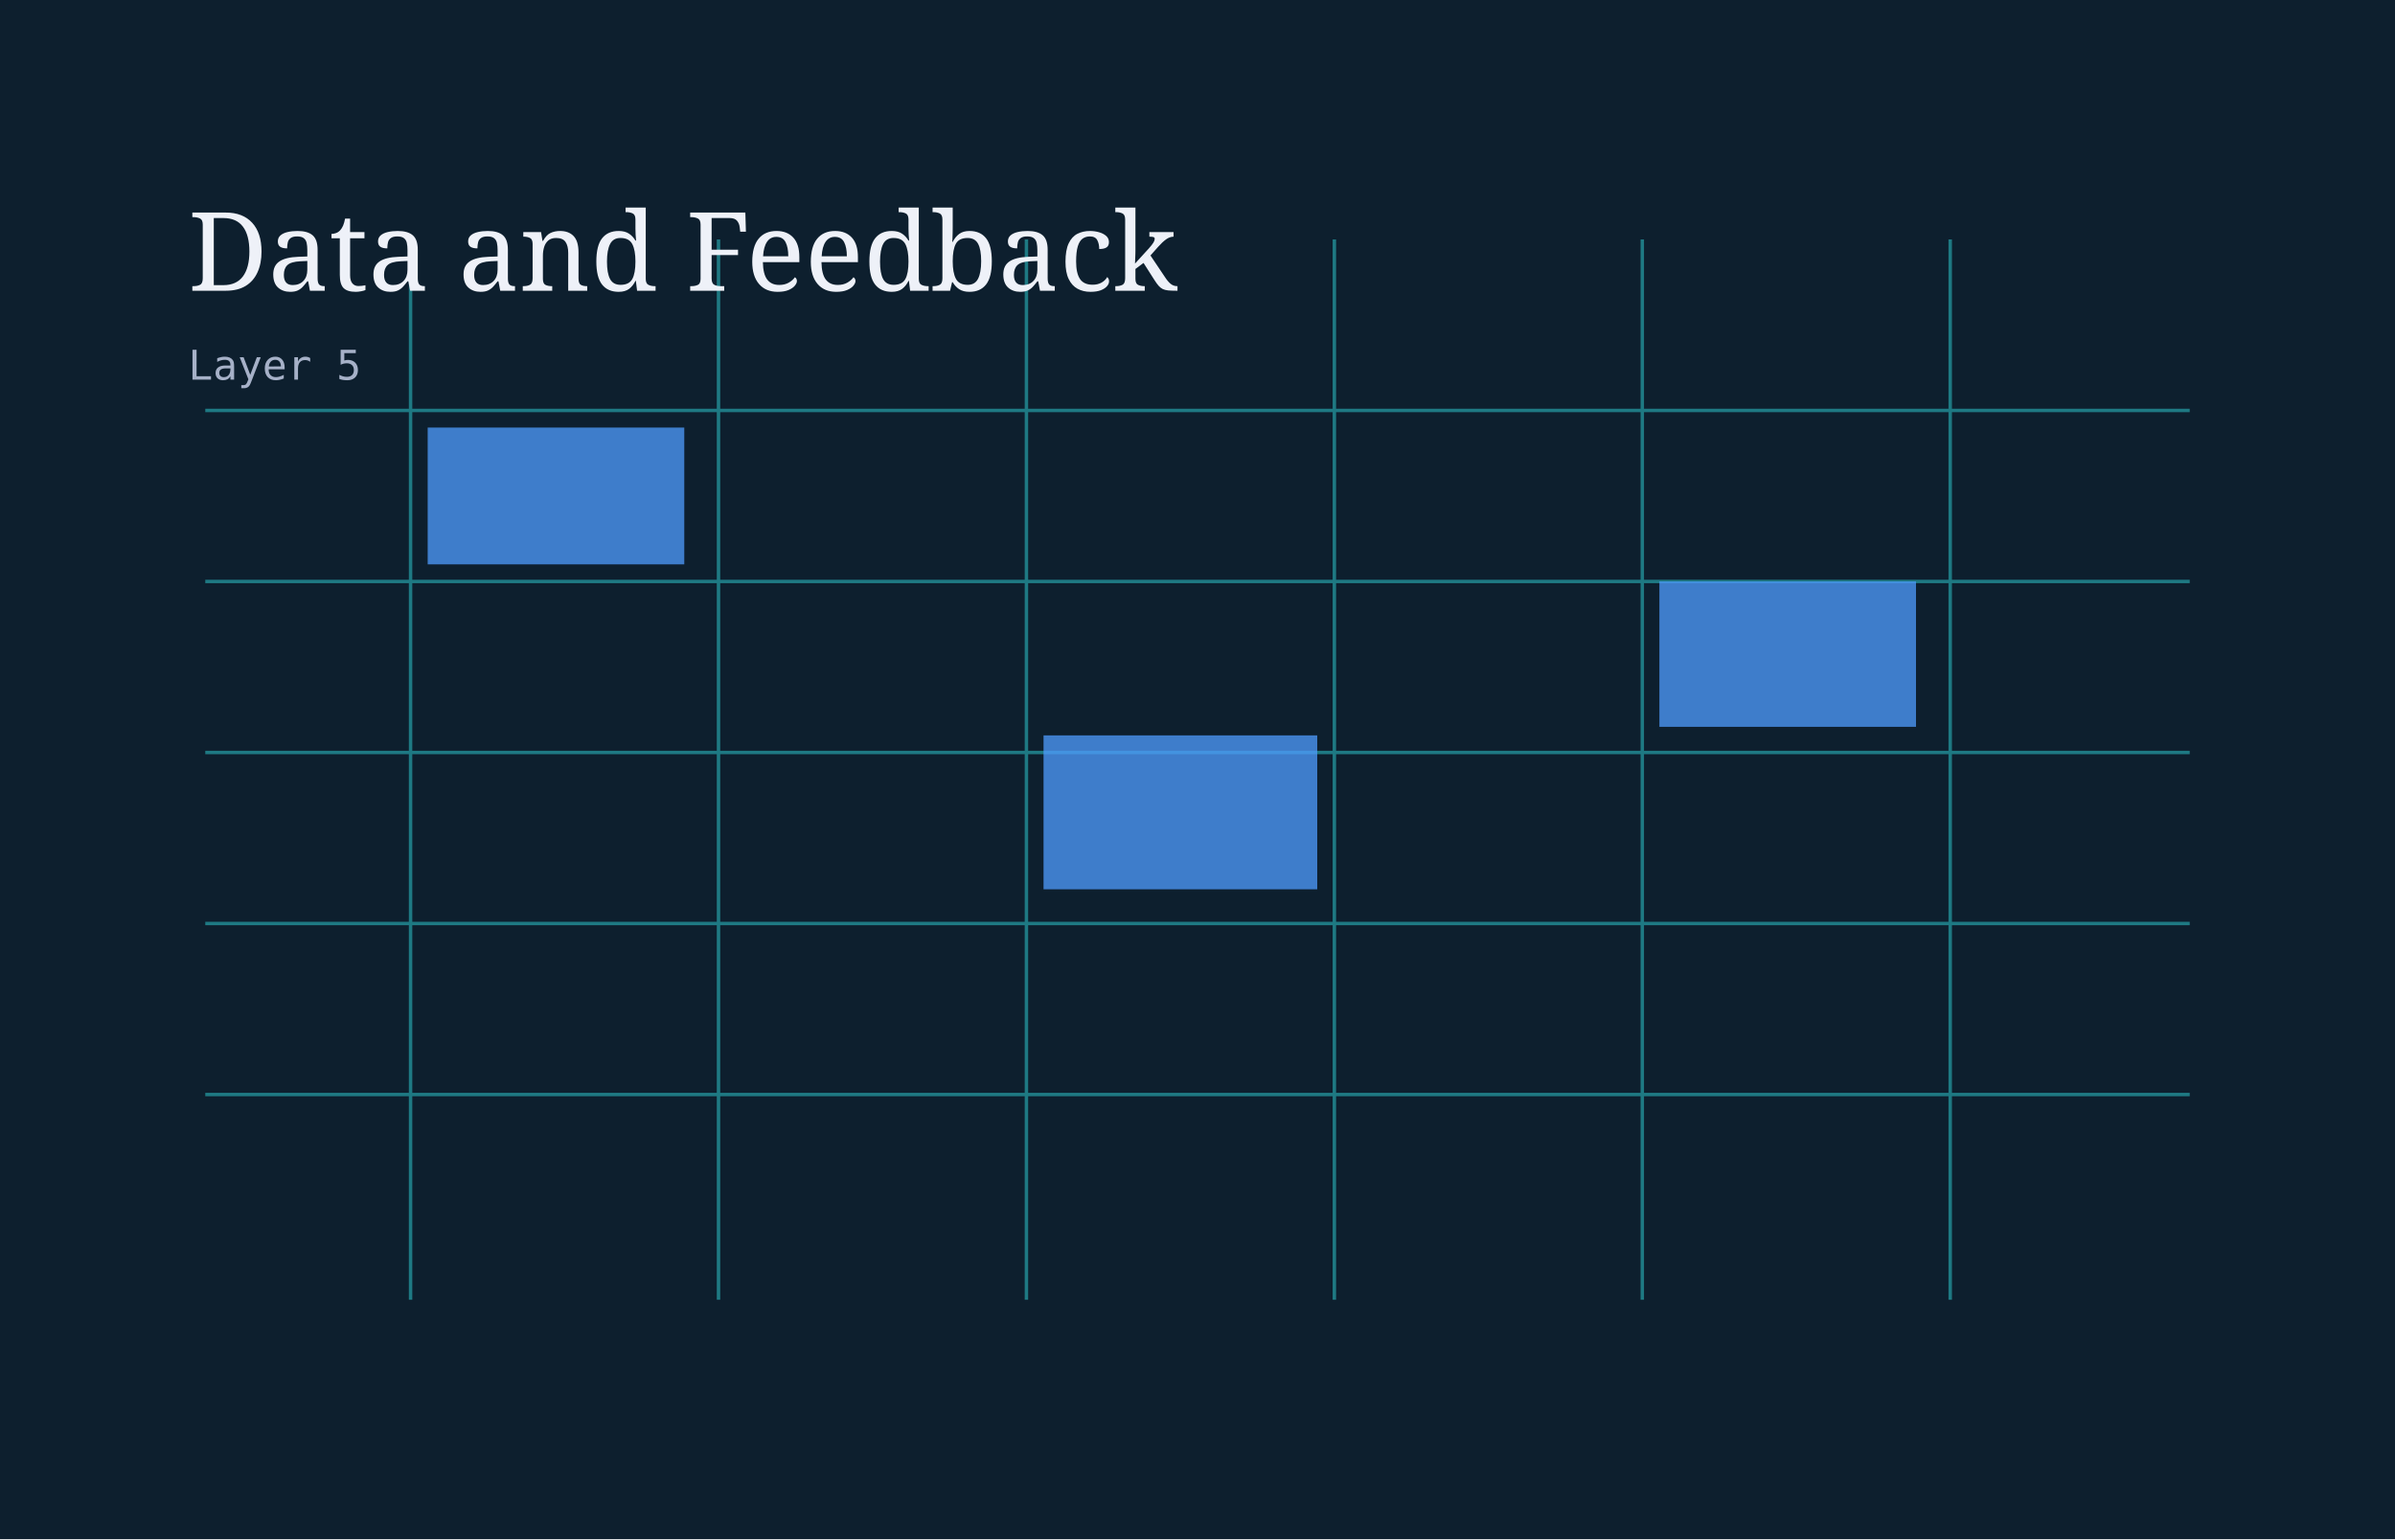
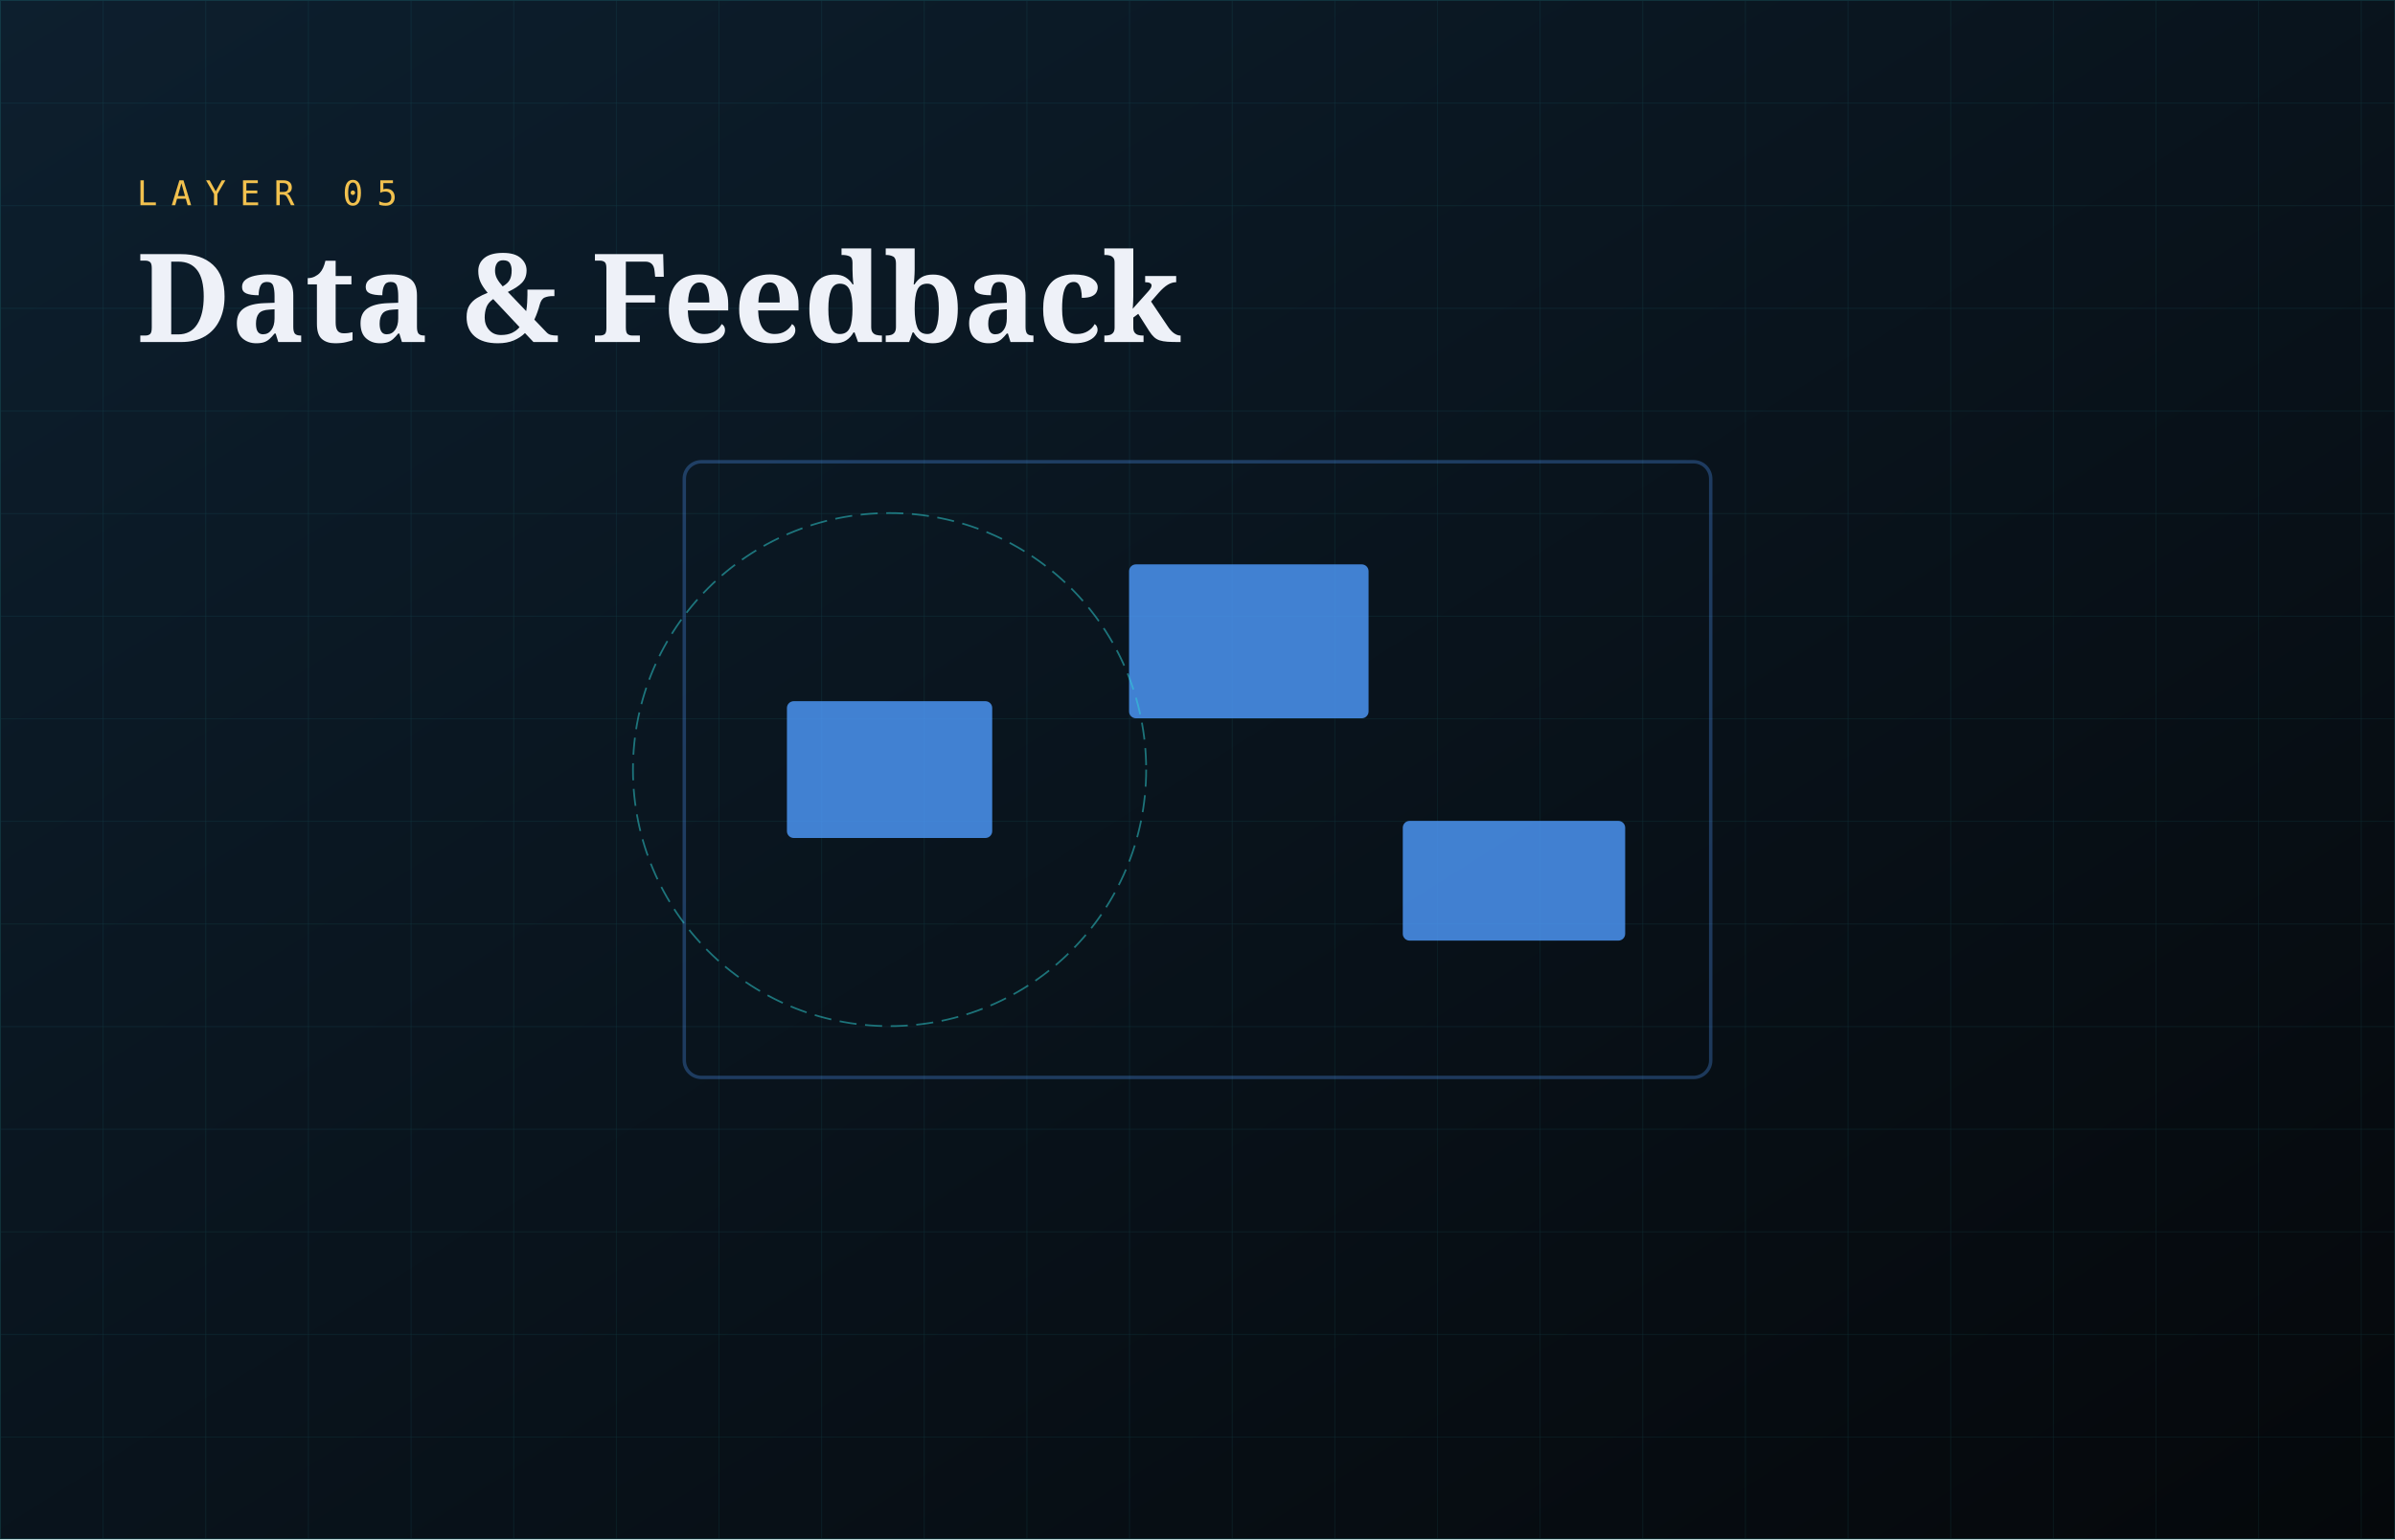
<svg xmlns="http://www.w3.org/2000/svg" viewBox="0 0 1400 900">
-   <rect width="1400" height="900" fill="#0d1f2e" />
-   <g fill="none" stroke="#2fd4d8" stroke-width="2" opacity="0.5">
-     <path d="M120 240 H1280" />
-     <path d="M120 340 H1280" />
-     <path d="M120 440 H1280" />
-     <path d="M120 540 H1280" />
-     <path d="M120 640 H1280" />
-     <path d="M240 140 V760" />
-     <path d="M420 140 V760" />
-     <path d="M600 140 V760" />
-     <path d="M780 140 V760" />
-     <path d="M960 140 V760" />
-     <path d="M1140 140 V760" />
+   <defs>
+     <linearGradient id="grad1" x1="0%" y1="0%" x2="100%" y2="100%">
+       <stop offset="0%" stop-color="#0d1f2e" />
+       <stop offset="100%" stop-color="#05080b" />
+     </linearGradient>
+   </defs>
+   <rect width="1400" height="900" fill="url(#grad1)" />
+   <g fill="none" stroke="#2fd4d8" stroke-width="1" opacity="0.15">
+     <pattern id="grid" width="60" height="60" patternUnits="userSpaceOnUse">
+       <path d="M 60 0 L 0 0 0 60" fill="none" stroke="#2fd4d8" stroke-width="0.5" />
+     </pattern>
+     <rect width="1400" height="900" fill="url(#grid)" />
  </g>
-   <g fill="#4f9cff" fill-opacity="0.75">
-     <rect x="250" y="250" width="150" height="80" />
-     <rect x="610" y="430" width="160" height="90" />
-     <rect x="970" y="340" width="150" height="85" />
+   <g transform="translate(700, 450)">
+     <rect x="-300" y="-180" width="600" height="360" rx="10" fill="none" stroke="#4f9cff" stroke-width="2" opacity="0.3" />
+     <g fill="#4f9cff" opacity="0.8">
+       <rect x="-240" y="-40" width="120" height="80" rx="4" />
+       <rect x="-40" y="-120" width="140" height="90" rx="4" />
+       <rect x="120" y="30" width="130" height="70" rx="4" />
+     </g>
+     <g stroke="#2fd4d8" stroke-width="1" opacity="0.5">
+       <circle cx="-180" cy="0" r="150" fill="none" stroke-dasharray="10 5" />
+     </g>
  </g>
-   <text x="110" y="170" fill="#eef1f8" font-family="Georgia,serif" font-size="64">Data and Feedback</text>
-   <text x="110" y="222" fill="#a6b1c8" font-family="monospace" font-size="24">Layer 5</text>
+   <text x="80" y="120" fill="#f2c14e" font-family="JetBrains Mono, monospace" font-size="20" letter-spacing="0.4em">LAYER 05</text>
+   <text x="80" y="200" fill="#eef1f8" font-family="Playfair Display, serif" font-size="72" font-weight="900">Data &amp; Feedback</text>
</svg>
